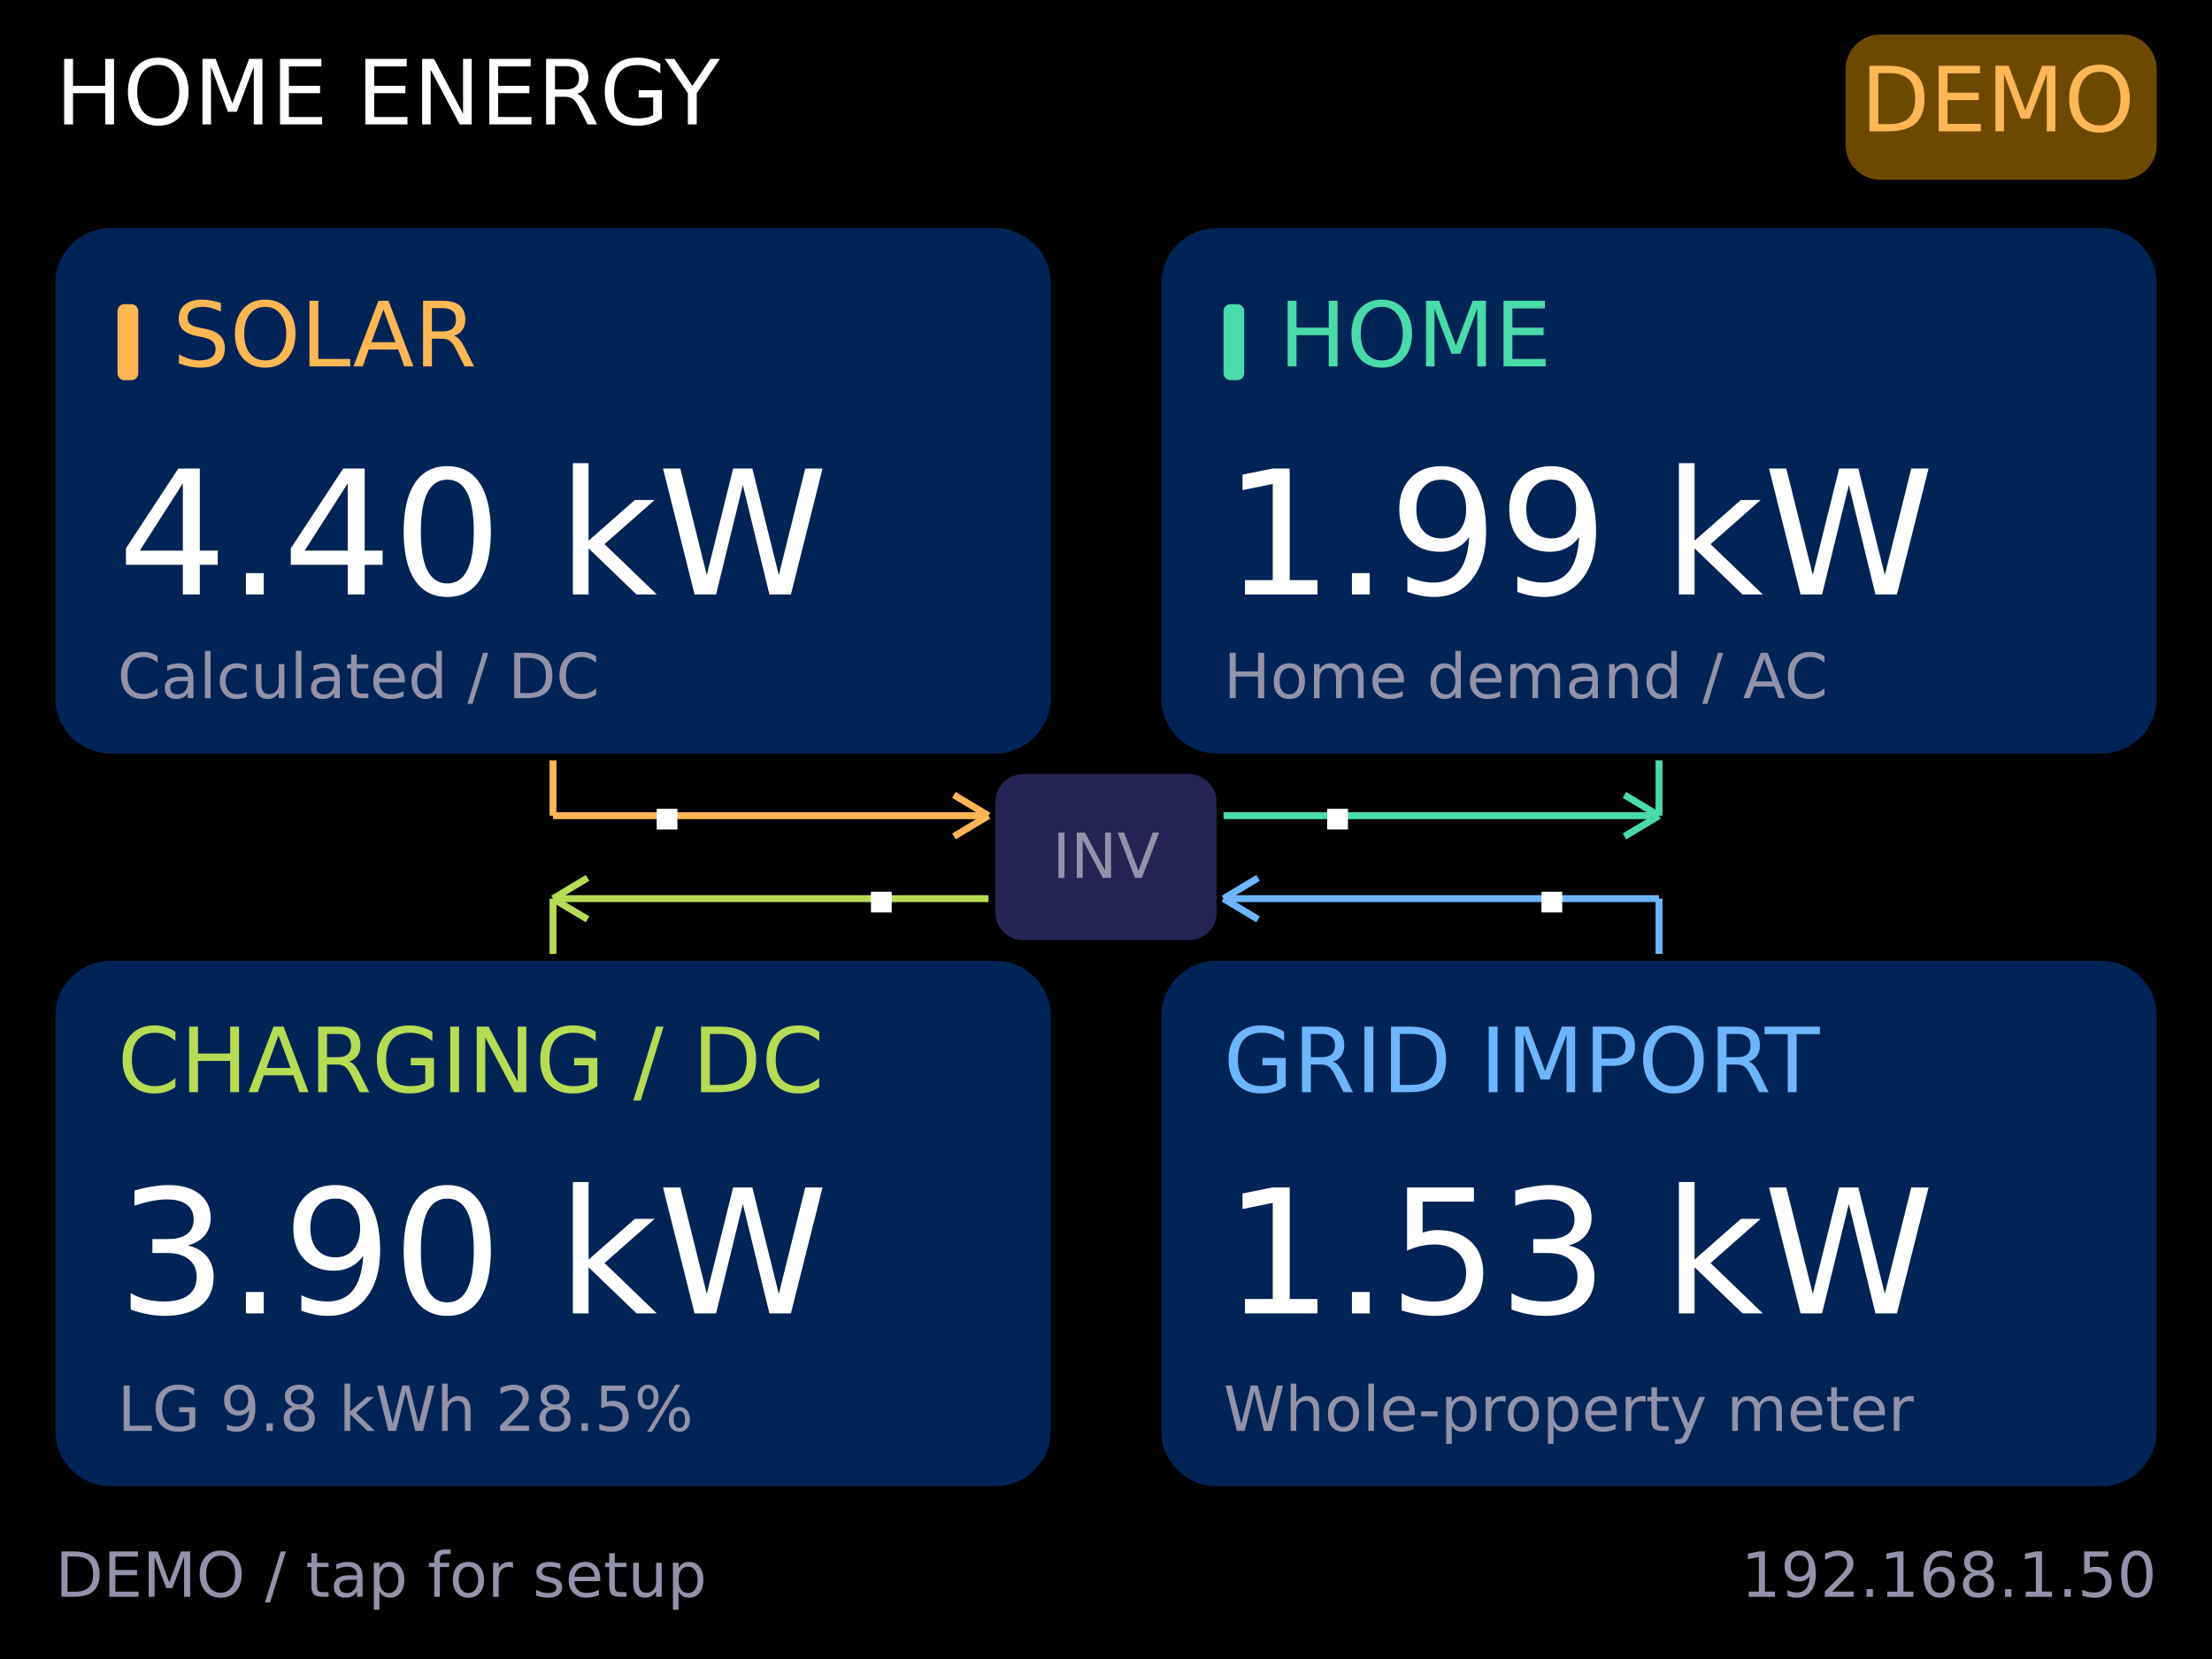
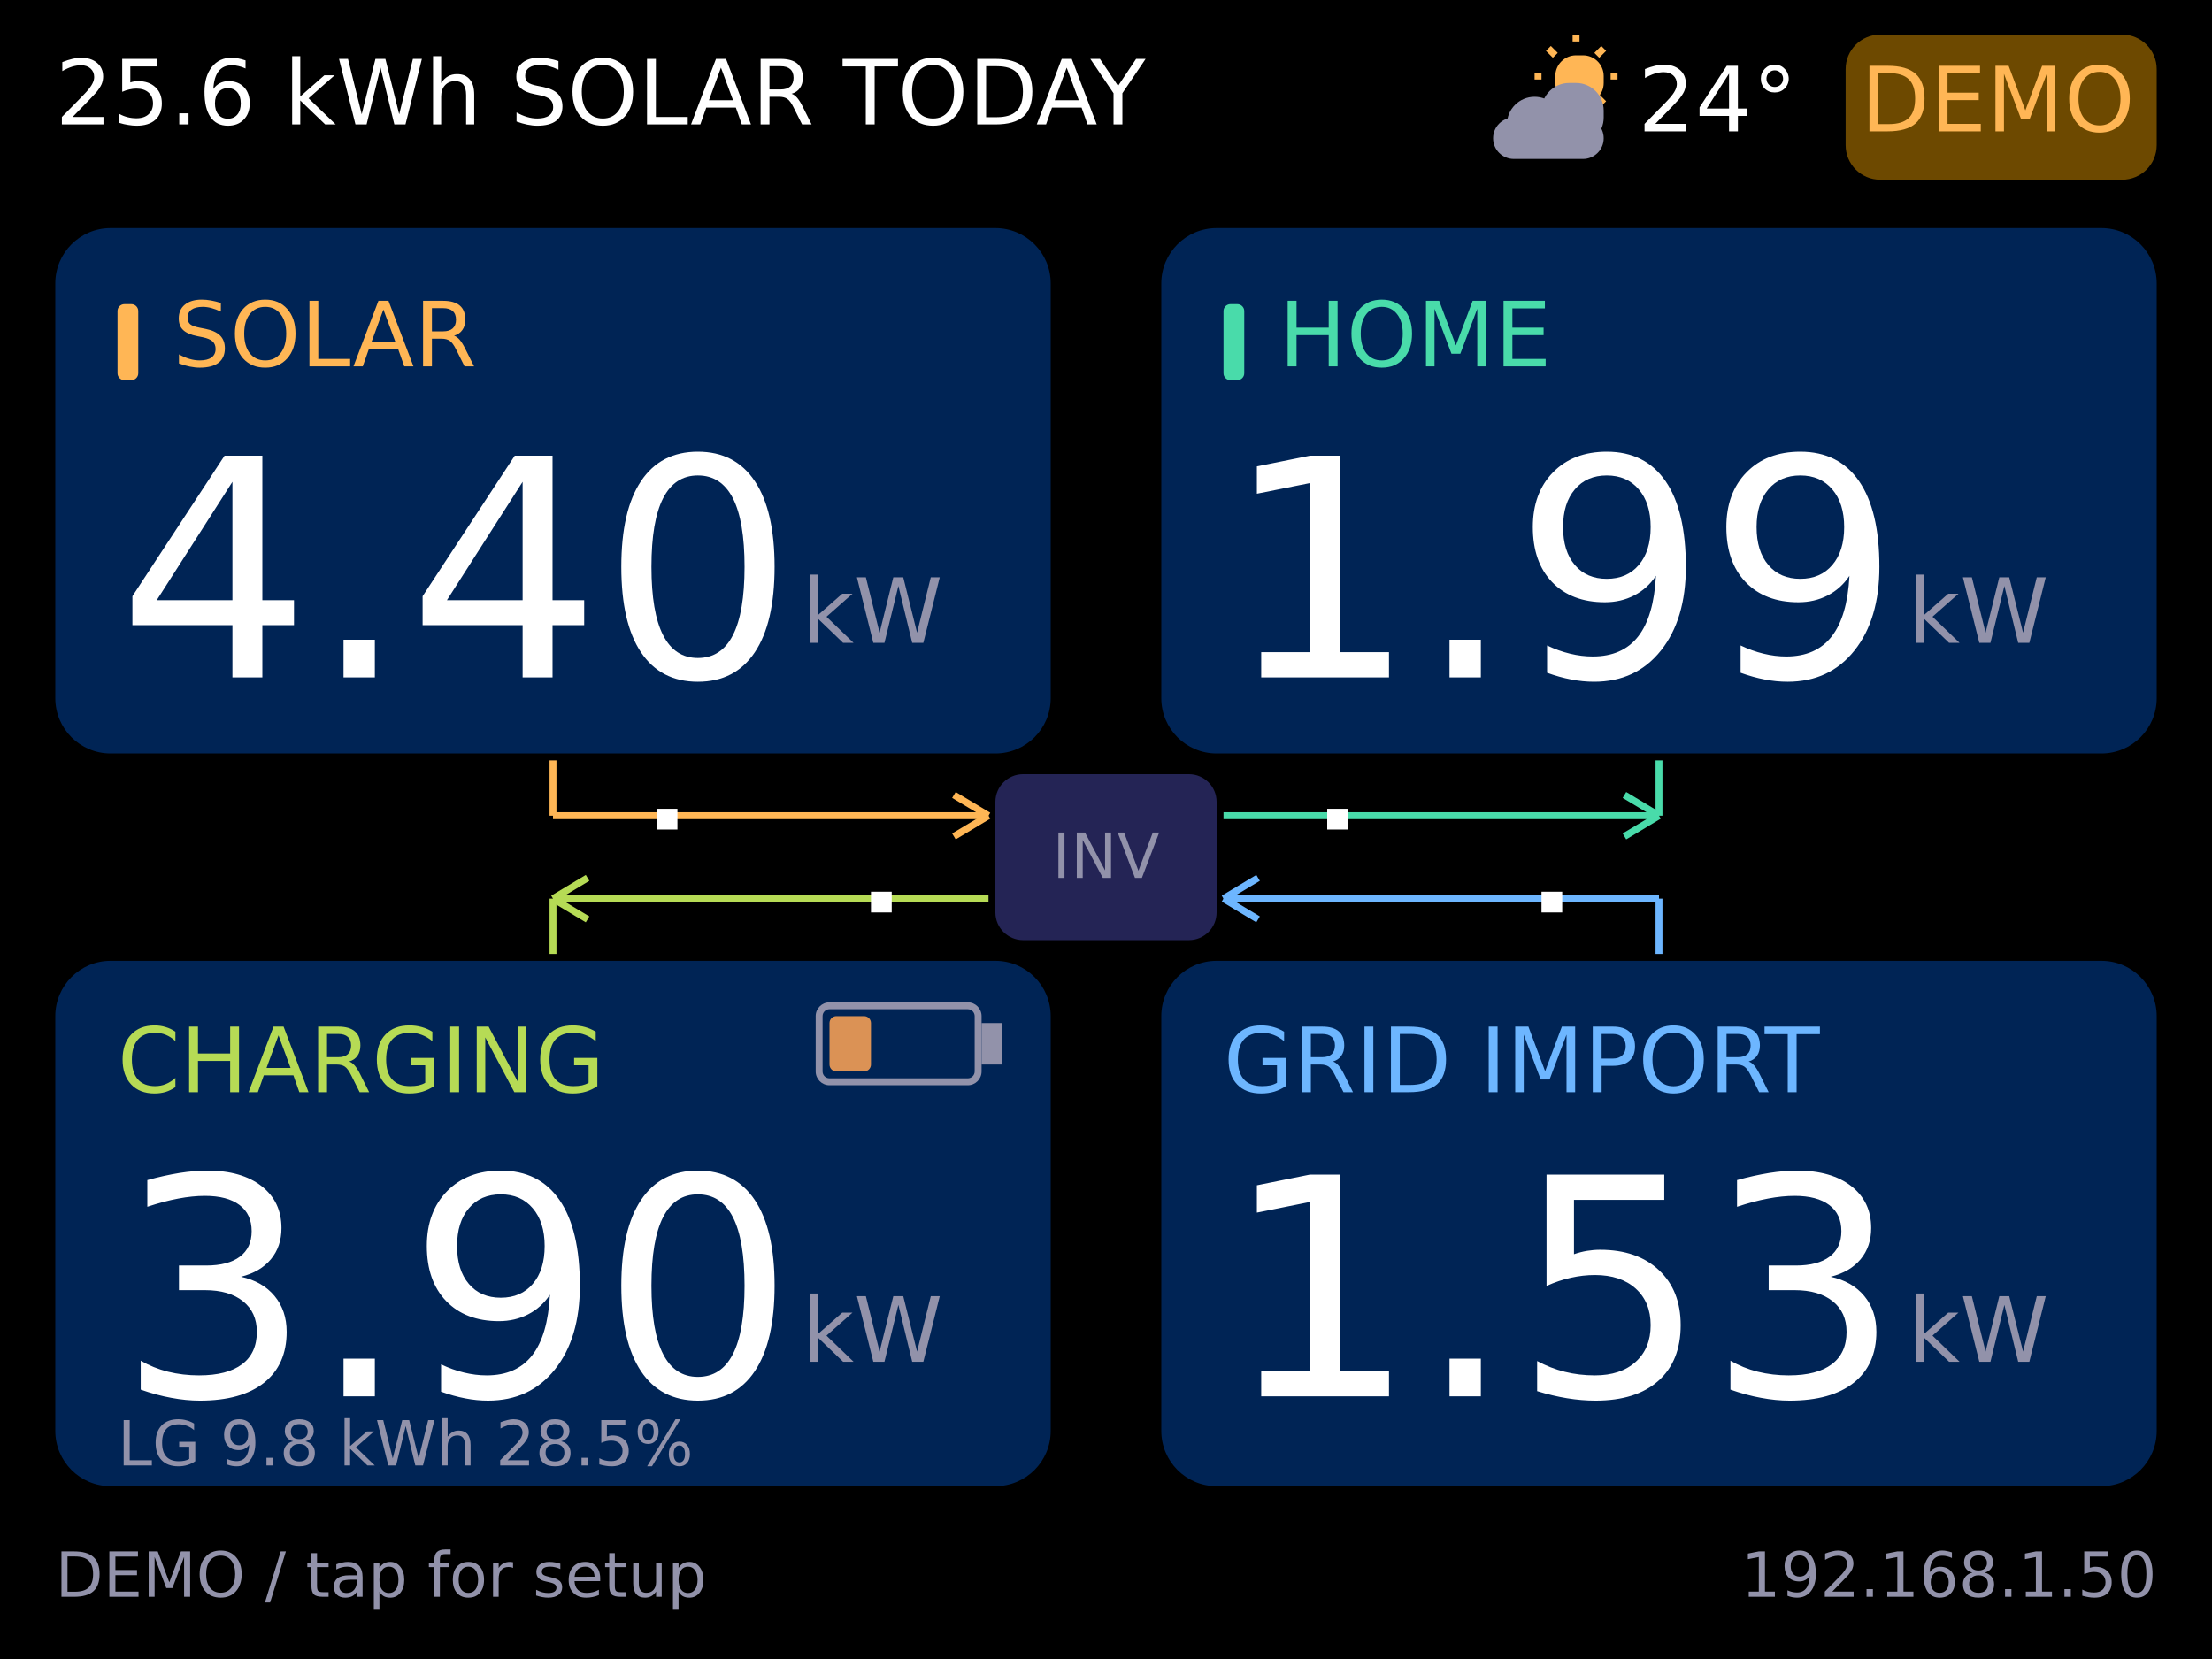
<svg xmlns="http://www.w3.org/2000/svg" width="960" height="720" viewBox="0 0 320 240">
  <style>text{font-family:DejaVu Sans,sans-serif}</style>
  <rect x="0" y="0" width="320" height="240" rx="0" fill="#000000" />
-   <text x="8" y="18" font-size="13" text-anchor="start" fill="#ffffff">HOME ENERGY</text>
+   <text x="8" y="18" font-size="13" text-anchor="start" fill="#ffffff">25.6 kWh SOLAR TODAY</text>
+   <text x="260" y="19" font-size="13" text-anchor="end" fill="#ffffff">24°</text>
+   <rect x="225" y="8" width="7" height="7" rx="3" fill="#ffb655" />
+   <path d="M228 6 L228 5" fill="none" stroke="#ffb655" />
+   <path d="M228 16 L228 17" fill="none" stroke="#ffb655" />
+   <path d="M223 11 L222 11" fill="none" stroke="#ffb655" />
+   <path d="M233 11 L234 11" fill="none" stroke="#ffb655" />
+   <path d="M225 8 L224 7" fill="none" stroke="#ffb655" />
+   <path d="M231 8 L232 7" fill="none" stroke="#ffb655" />
+   <path d="M225 14 L224 15" fill="none" stroke="#ffb655" />
+   <path d="M231 14 L232 15" fill="none" stroke="#ffb655" />
+   <rect x="216" y="17" width="16" height="6" rx="3" fill="#9292aa" />
+   <rect x="218" y="14" width="8" height="8" rx="4" fill="#9292aa" />
+   <rect x="223" y="12" width="9" height="9" rx="4" fill="#9292aa" />
  <rect x="267" y="5" width="45" height="21" rx="5" fill="#6d4900" />
  <text x="289" y="19" font-size="13" text-anchor="middle" fill="#ffb655">DEMO</text>
  <rect x="8" y="33" width="144" height="76" rx="8" fill="#002455" />
  <rect x="168" y="33" width="144" height="76" rx="8" fill="#002455" />
  <rect x="8" y="139" width="144" height="76" rx="8" fill="#002455" />
  <rect x="168" y="139" width="144" height="76" rx="8" fill="#002455" />
  <rect x="17" y="44" width="3" height="11" rx="1" fill="#ffb655" />
  <text x="25" y="53" font-size="13" text-anchor="start" fill="#ffb655">SOLAR</text>
-   <text x="17" y="86" font-size="25" text-anchor="start" fill="#ffffff">4.40 kW</text>
-   <text x="17" y="101" font-size="9" text-anchor="start" fill="#9292aa">Calculated / DC</text>
+   <text x="17" y="98" font-size="44" text-anchor="start" fill="#ffffff">4.40</text>
+   <text x="116" y="93" font-size="13" text-anchor="start" fill="#9292aa">kW</text>
  <rect x="177" y="44" width="3" height="11" rx="1" fill="#49dbaa" />
  <text x="185" y="53" font-size="13" text-anchor="start" fill="#49dbaa">HOME</text>
-   <text x="177" y="86" font-size="25" text-anchor="start" fill="#ffffff">1.99 kW</text>
-   <text x="177" y="101" font-size="9" text-anchor="start" fill="#9292aa">Home demand / AC</text>
-   <text x="17" y="158" font-size="13" text-anchor="start" fill="#b6db55">CHARGING / DC</text>
-   <text x="17" y="190" font-size="25" text-anchor="start" fill="#ffffff">3.90 kW</text>
-   <text x="17" y="207" font-size="9" text-anchor="start" fill="#9292aa">LG 9.8 kWh  28.5%</text>
+   <text x="177" y="98" font-size="44" text-anchor="start" fill="#ffffff">1.99</text>
+   <text x="276" y="93" font-size="13" text-anchor="start" fill="#9292aa">kW</text>
+   <text x="17" y="158" font-size="13" text-anchor="start" fill="#b6db55">CHARGING</text>
+   <text x="17" y="202" font-size="44" text-anchor="start" fill="#ffffff">3.90</text>
+   <text x="116" y="197" font-size="13" text-anchor="start" fill="#9292aa">kW</text>
+   <text x="17" y="212" font-size="9" text-anchor="start" fill="#9292aa">LG 9.8 kWh  28.5%</text>
+   <rect x="118" y="145" width="24" height="12" rx="2" fill="#9292aa" />
+   <rect x="142" y="148" width="3" height="6" rx="0" fill="#9292aa" />
+   <rect x="119" y="146" width="22" height="10" rx="1" fill="#002455" />
+   <rect x="120" y="147" width="6" height="8" rx="1" fill="#db9255" />
  <text x="177" y="158" font-size="13" text-anchor="start" fill="#6db6ff">GRID IMPORT</text>
-   <text x="177" y="190" font-size="25" text-anchor="start" fill="#ffffff">1.53 kW</text>
-   <text x="177" y="207" font-size="9" text-anchor="start" fill="#9292aa">Whole-property meter</text>
+   <text x="177" y="202" font-size="44" text-anchor="start" fill="#ffffff">1.53</text>
+   <text x="276" y="197" font-size="13" text-anchor="start" fill="#9292aa">kW</text>
  <path d="M80 110 L80 118" fill="none" stroke="#ffb655" />
  <path d="M80 118 L143 118" fill="none" stroke="#ffb655" />
  <path d="M143 118 L138 121" fill="none" stroke="#ffb655" />
  <path d="M143 118 L138 115" fill="none" stroke="#ffb655" />
  <rect x="95" y="117" width="3" height="3" rx="0" fill="#ffffff" />
  <path d="M177 118 L240 118" fill="none" stroke="#49dbaa" />
  <path d="M240 118 L235 121" fill="none" stroke="#49dbaa" />
  <path d="M240 118 L235 115" fill="none" stroke="#49dbaa" />
  <rect x="192" y="117" width="3" height="3" rx="0" fill="#ffffff" />
  <path d="M240 118 L240 110" fill="none" stroke="#49dbaa" />
  <path d="M80 130 L80 138" fill="none" stroke="#b6db55" />
  <path d="M143 130 L80 130" fill="none" stroke="#b6db55" />
  <path d="M80 130 L85 127" fill="none" stroke="#b6db55" />
  <path d="M80 130 L85 133" fill="none" stroke="#b6db55" />
  <rect x="126" y="129" width="3" height="3" rx="0" fill="#ffffff" />
  <path d="M240 130 L240 138" fill="none" stroke="#6db6ff" />
  <path d="M240 130 L177 130" fill="none" stroke="#6db6ff" />
  <path d="M177 130 L182 127" fill="none" stroke="#6db6ff" />
  <path d="M177 130 L182 133" fill="none" stroke="#6db6ff" />
  <rect x="223" y="129" width="3" height="3" rx="0" fill="#ffffff" />
  <rect x="144" y="112" width="32" height="24" rx="4" fill="#242455" />
  <text x="160" y="127" font-size="9" text-anchor="middle" fill="#9292aa">INV</text>
  <text x="8" y="231" font-size="9" text-anchor="start" fill="#9292aa">DEMO / tap for setup</text>
  <text x="312" y="231" font-size="9" text-anchor="end" fill="#9292aa">192.168.1.50</text>
</svg>
